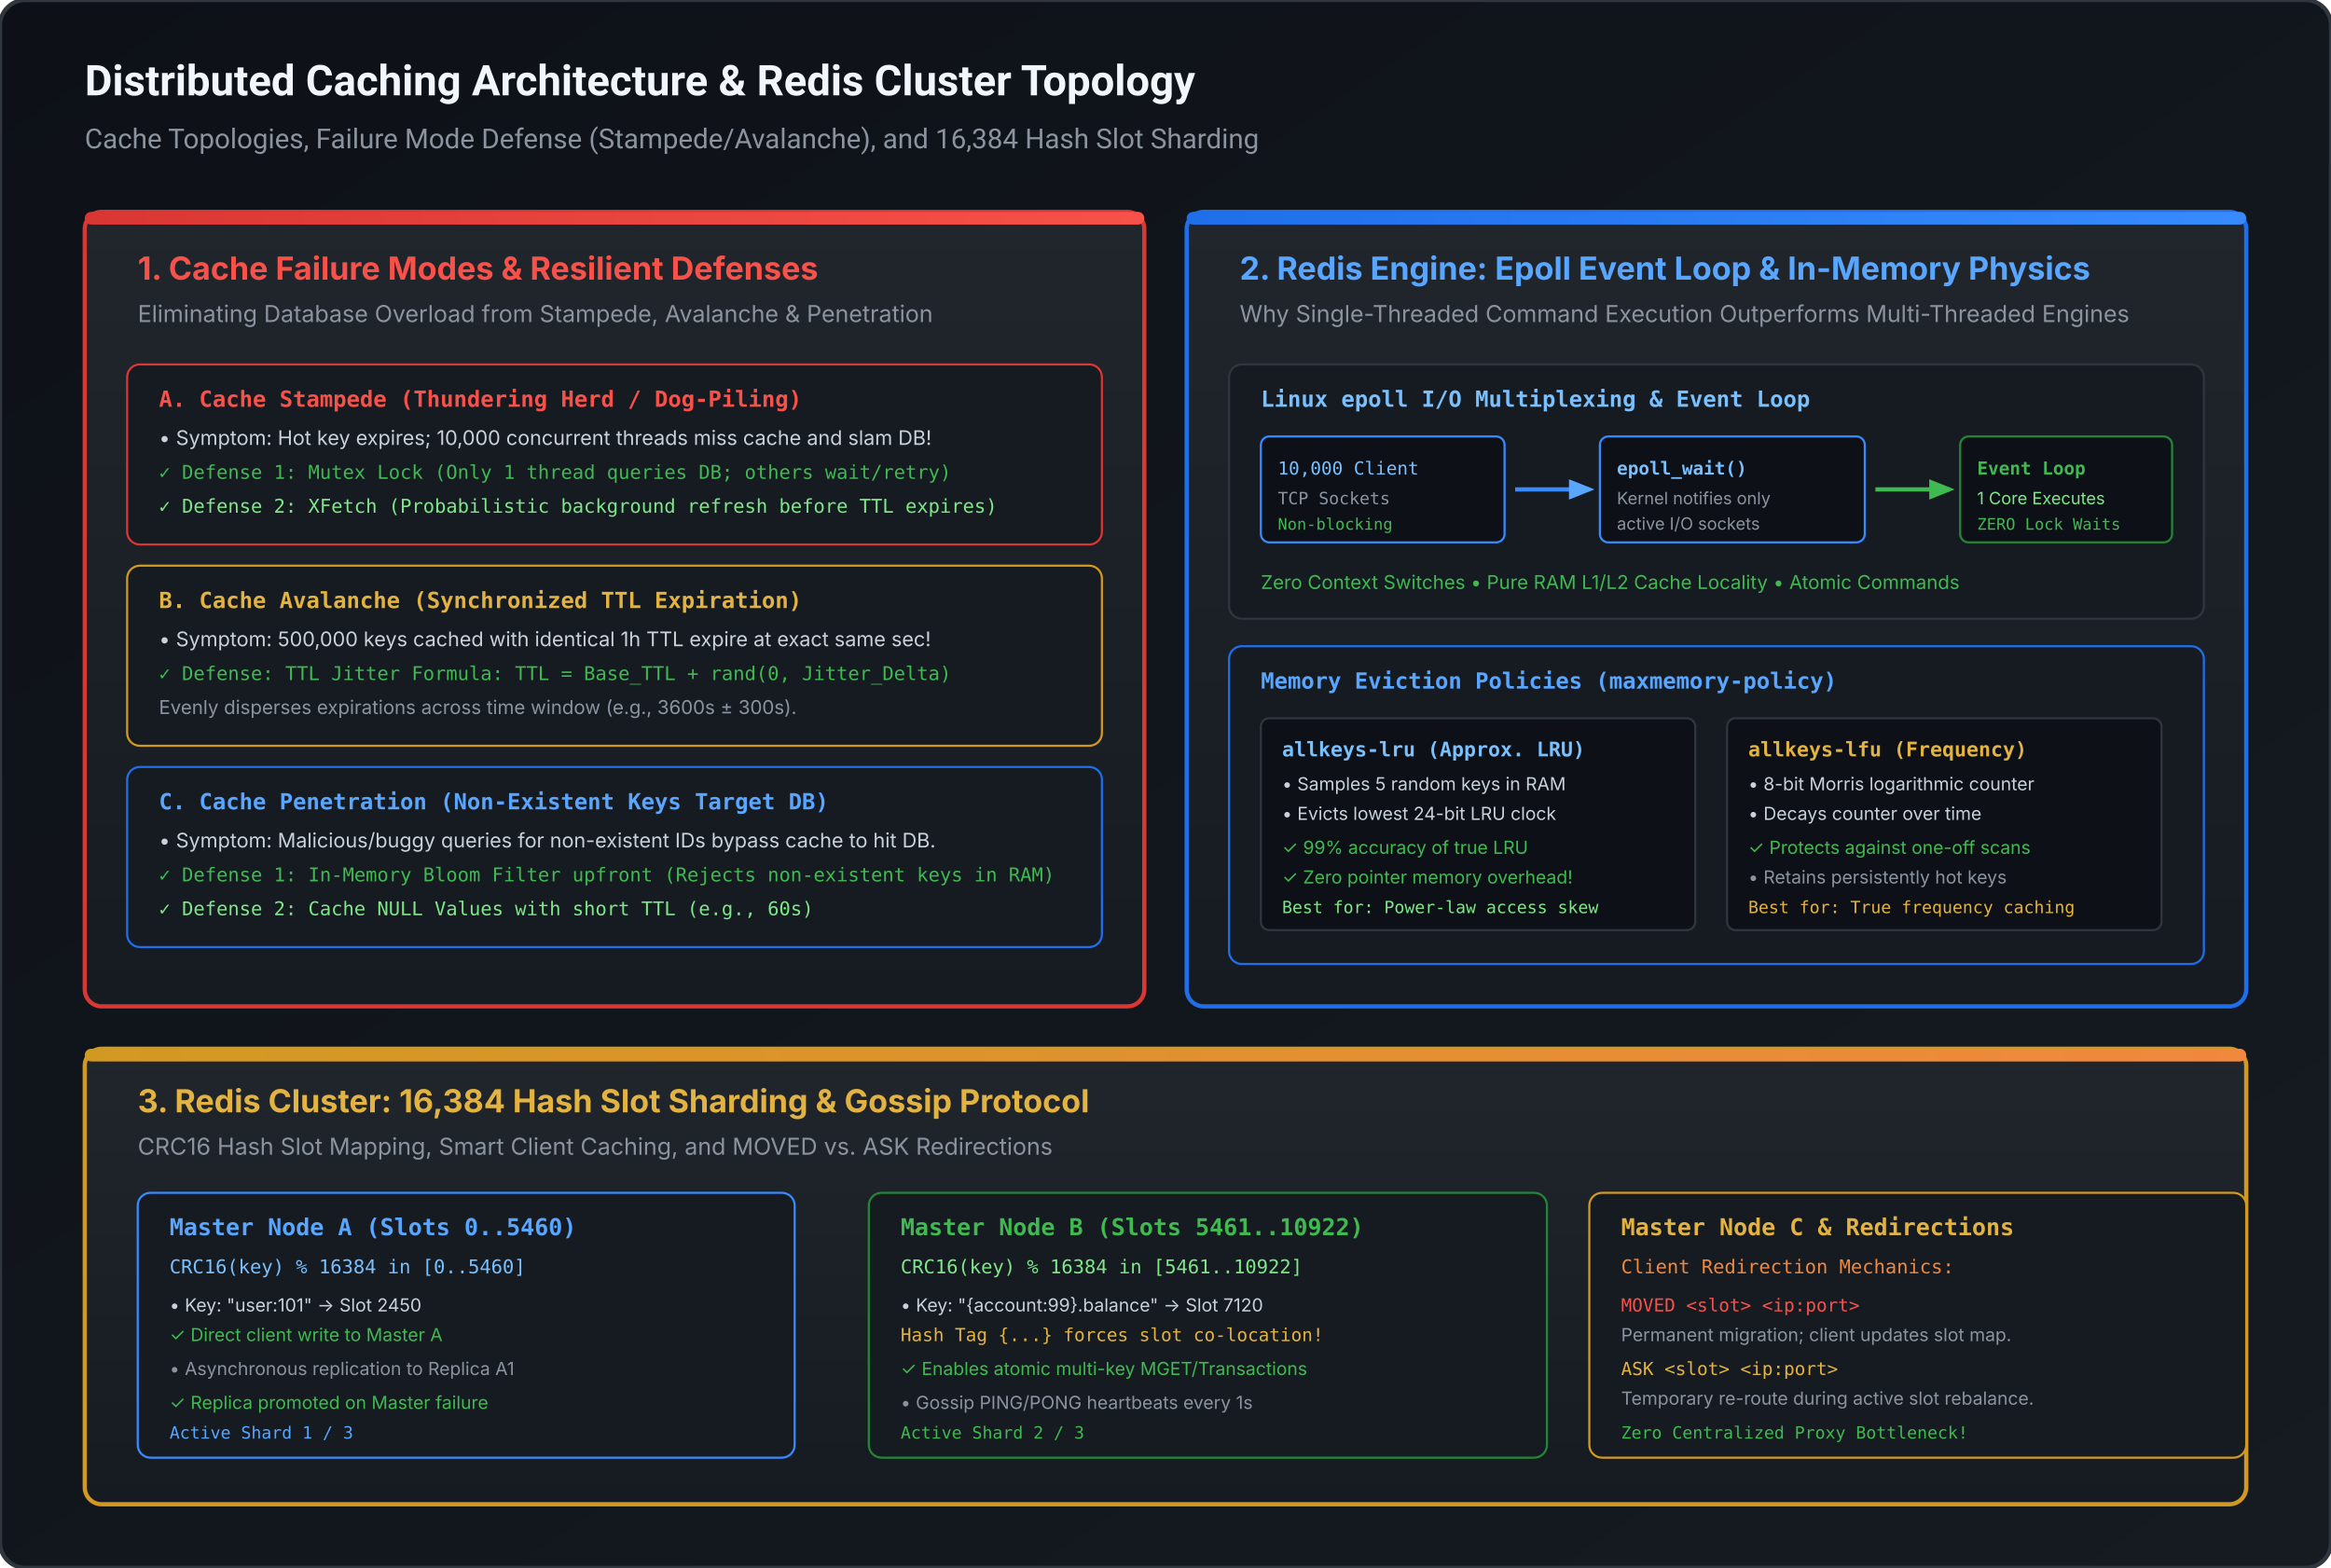
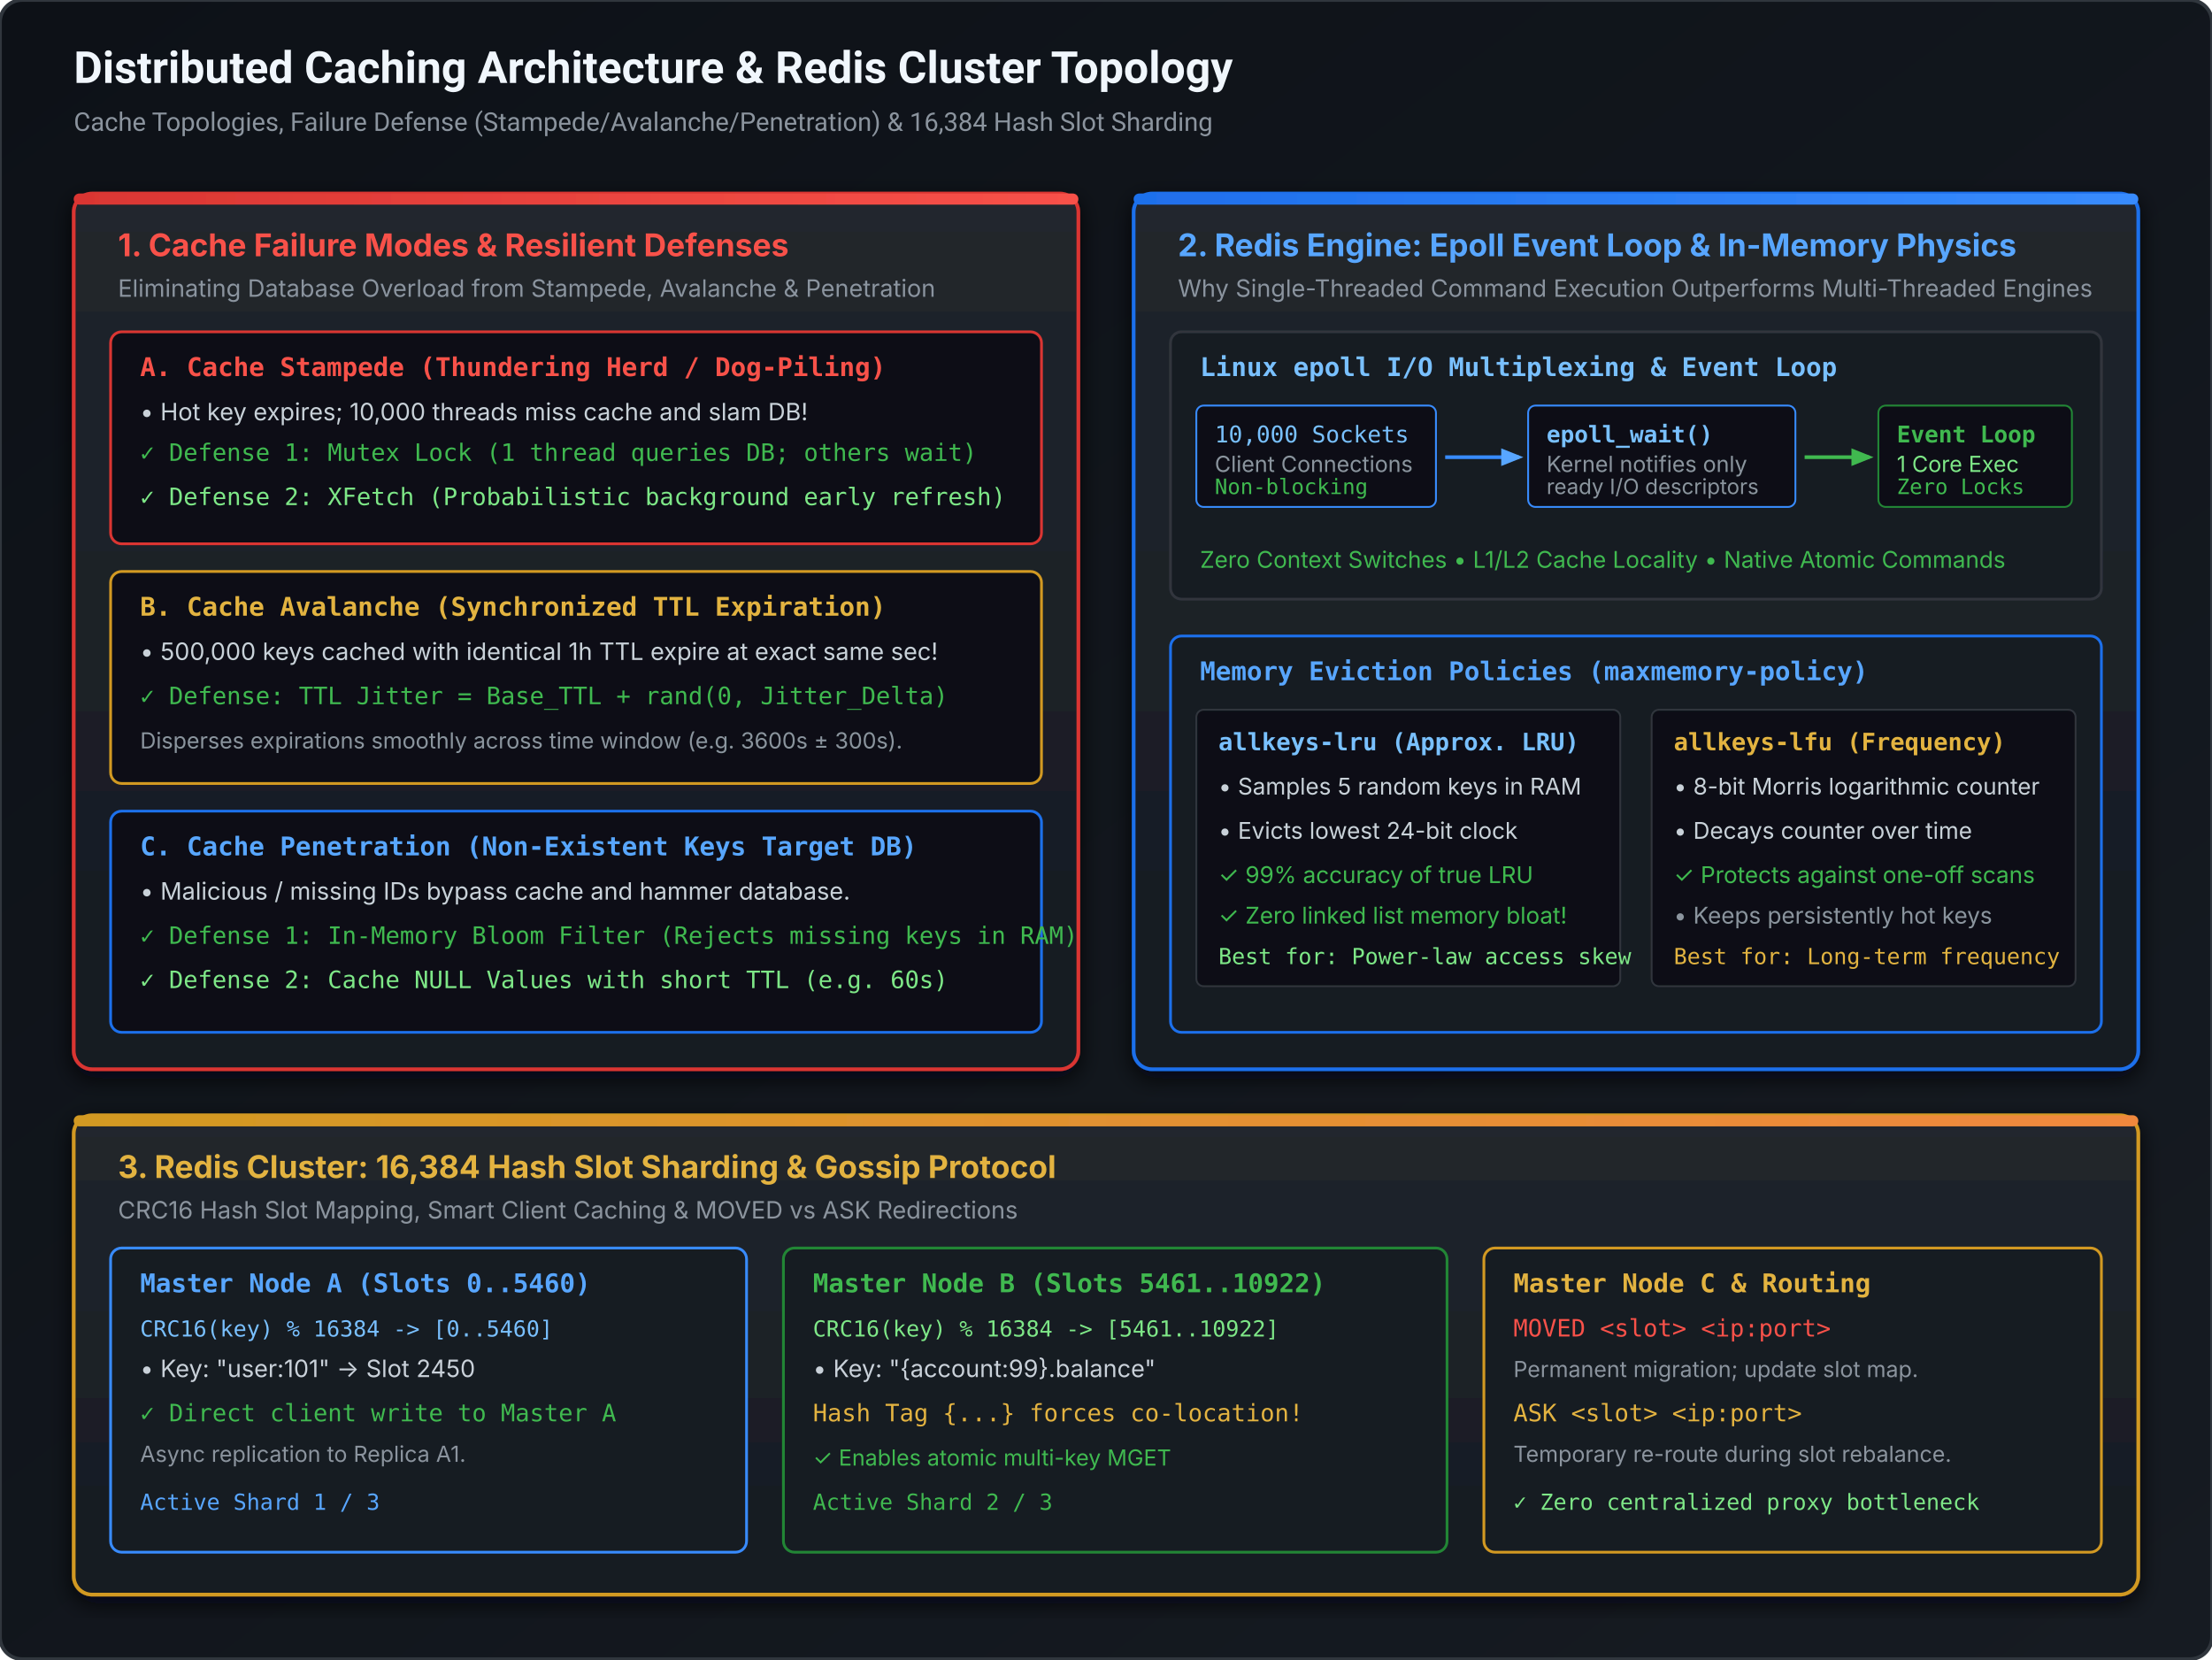
- <svg xmlns="http://www.w3.org/2000/svg" viewBox="0 0 1100 740" width="100%" height="100%">
+ <svg xmlns="http://www.w3.org/2000/svg" viewBox="0 0 1200 900" width="100%" height="100%">
  <defs>
    <linearGradient id="bgGradRed" x1="0%" y1="0%" x2="100%" y2="100%">
      <stop offset="0%" stop-color="#0d1117" />
      <stop offset="100%" stop-color="#161b22" />
    </linearGradient>
    <linearGradient id="cardGradRed" x1="0%" y1="0%" x2="0%" y2="100%">
      <stop offset="0%" stop-color="#21262d" />
      <stop offset="100%" stop-color="#161b22" />
    </linearGradient>
    <linearGradient id="redGradR" x1="0%" y1="0%" x2="100%" y2="0%">
      <stop offset="0%" stop-color="#da3633" />
      <stop offset="100%" stop-color="#f85149" />
    </linearGradient>
    <linearGradient id="blueGradR" x1="0%" y1="0%" x2="100%" y2="0%">
      <stop offset="0%" stop-color="#1f6feb" />
      <stop offset="100%" stop-color="#388bfd" />
    </linearGradient>
    <linearGradient id="goldGradR" x1="0%" y1="0%" x2="100%" y2="0%">
      <stop offset="0%" stop-color="#d29922" />
      <stop offset="100%" stop-color="#f0883e" />
    </linearGradient>
    <marker id="arrowBlueR" viewBox="0 0 10 10" refX="8" refY="5" markerWidth="6" markerHeight="6" orient="auto-start-reverse">
      <path d="M 0 1 L 10 5 L 0 9 z" fill="#58a6ff" />
    </marker>
-     <marker id="arrowRedR" viewBox="0 0 10 10" refX="8" refY="5" markerWidth="6" markerHeight="6" orient="auto-start-reverse">
-       <path d="M 0 1 L 10 5 L 0 9 z" fill="#f85149" />
-     </marker>
    <marker id="arrowGreenR" viewBox="0 0 10 10" refX="8" refY="5" markerWidth="6" markerHeight="6" orient="auto-start-reverse">
      <path d="M 0 1 L 10 5 L 0 9 z" fill="#3fb950" />
    </marker>
+     <filter id="shadow" x="-5%" y="-5%" width="110%" height="110%">
+       <feDropShadow dx="0" dy="4" stdDeviation="6" flood-color="#010409" flood-opacity="0.8" />
+     </filter>
  </defs>
-   <rect width="1100" height="740" fill="url(#bgGradRed)" rx="12" stroke="#30363d" stroke-width="2" />
-   <text x="40" y="45" font-family="-apple-system, BlinkMacSystemFont, 'Segoe UI', Roboto, sans-serif" font-size="20" font-weight="700" fill="#f0f6fc">Distributed Caching Architecture &amp; Redis Cluster Topology</text>
-   <text x="40" y="70" font-family="-apple-system, BlinkMacSystemFont, 'Segoe UI', Roboto, sans-serif" font-size="13" fill="#8b949e">Cache Topologies, Failure Mode Defense (Stampede/Avalanche), and 16,384 Hash Slot Sharding</text>
-   <g transform="translate(40, 100)">
-     <rect width="500" height="375" rx="8" fill="url(#cardGradRed)" stroke="#da3633" stroke-width="2" />
-     <rect width="500" height="6" rx="3" fill="url(#redGradR)" />
-     <text x="25" y="32" font-family="-apple-system, BlinkMacSystemFont, 'Segoe UI', sans-serif" font-size="15" font-weight="700" fill="#f85149">1. Cache Failure Modes &amp; Resilient Defenses</text>
-     <text x="25" y="52" font-family="-apple-system, BlinkMacSystemFont, 'Segoe UI', sans-serif" font-size="11" fill="#8b949e">Eliminating Database Overload from Stampede, Avalanche &amp; Penetration</text>
-     <g transform="translate(20, 72)">
+   <rect width="1200" height="900" fill="url(#bgGradRed)" rx="12" stroke="#30363d" stroke-width="2" />
+   <g transform="translate(40, 45)">
+     <text font-family="-apple-system, BlinkMacSystemFont, 'Segoe UI', Roboto, sans-serif" font-size="24" font-weight="700" fill="#f0f6fc">Distributed Caching Architecture &amp; Redis Cluster Topology</text>
+     <text y="26" font-family="-apple-system, BlinkMacSystemFont, 'Segoe UI', Roboto, sans-serif" font-size="14" fill="#8b949e">Cache Topologies, Failure Defense (Stampede/Avalanche/Penetration) &amp; 16,384 Hash Slot Sharding</text>
+   </g>
+   <g transform="translate(40, 105)" filter="url(#shadow)">
+     <rect width="545" height="475" rx="10" fill="url(#cardGradRed)" stroke="#da3633" stroke-width="2" />
+     <rect width="545" height="6" rx="3" fill="url(#redGradR)" />
+     <text x="24" y="34" font-family="-apple-system, BlinkMacSystemFont, 'Segoe UI', sans-serif" font-size="17" font-weight="700" fill="#f85149">1. Cache Failure Modes &amp; Resilient Defenses</text>
+     <text x="24" y="56" font-family="-apple-system, BlinkMacSystemFont, 'Segoe UI', sans-serif" font-size="13" fill="#8b949e">Eliminating Database Overload from Stampede, Avalanche &amp; Penetration</text>
+     <g transform="translate(20, 75)">
      <g transform="translate(0, 0)">
-         <rect width="460" height="85" rx="6" fill="#161b22" stroke="#da3633" />
-         <text x="15" y="20" font-family="monospace" font-size="10.5" font-weight="700" fill="#f85149">A. Cache Stampede (Thundering Herd / Dog-Piling)</text>
-         <text x="15" y="38" font-family="-apple-system, BlinkMacSystemFont, sans-serif" font-size="9.5" fill="#c9d1d9">• Symptom: Hot key expires; 10,000 concurrent threads miss cache and slam DB!</text>
-         <text x="15" y="54" font-family="monospace" font-size="9" fill="#3fb950">✓ Defense 1: Mutex Lock (Only 1 thread queries DB; others wait/retry)</text>
-         <text x="15" y="70" font-family="monospace" font-size="9" fill="#7ee787">✓ Defense 2: XFetch (Probabilistic background refresh before TTL expires)</text>
+         <rect width="505" height="115" rx="6" fill="#0d1117" stroke="#da3633" stroke-width="1.5" />
+         <text x="16" y="24" font-family="monospace" font-size="14" font-weight="700" fill="#f85149">A. Cache Stampede (Thundering Herd / Dog-Piling)</text>
+         <text x="16" y="48" font-family="-apple-system, BlinkMacSystemFont, sans-serif" font-size="13" fill="#c9d1d9">• Hot key expires; 10,000 threads miss cache and slam DB!</text>
+         <text x="16" y="70" font-family="monospace" font-size="13" fill="#3fb950">✓ Defense 1: Mutex Lock (1 thread queries DB; others wait)</text>
+         <text x="16" y="94" font-family="monospace" font-size="13" fill="#7ee787">✓ Defense 2: XFetch (Probabilistic background early refresh)</text>
      </g>
-       <g transform="translate(0, 95)">
-         <rect width="460" height="85" rx="6" fill="#161b22" stroke="#d29922" />
-         <text x="15" y="20" font-family="monospace" font-size="10.5" font-weight="700" fill="#e3b341">B. Cache Avalanche (Synchronized TTL Expiration)</text>
-         <text x="15" y="38" font-family="-apple-system, BlinkMacSystemFont, sans-serif" font-size="9.5" fill="#c9d1d9">• Symptom: 500,000 keys cached with identical 1h TTL expire at exact same sec!</text>
-         <text x="15" y="54" font-family="monospace" font-size="9" fill="#3fb950">✓ Defense: TTL Jitter Formula: TTL = Base_TTL + rand(0, Jitter_Delta)</text>
-         <text x="15" y="70" font-family="-apple-system, BlinkMacSystemFont, sans-serif" font-size="9" fill="#8b949e">  Evenly disperses expirations across time window (e.g., 3600s ± 300s).</text>
+       <g transform="translate(0, 130)">
+         <rect width="505" height="115" rx="6" fill="#0d1117" stroke="#d29922" stroke-width="1.5" />
+         <text x="16" y="24" font-family="monospace" font-size="14" font-weight="700" fill="#e3b341">B. Cache Avalanche (Synchronized TTL Expiration)</text>
+         <text x="16" y="48" font-family="-apple-system, BlinkMacSystemFont, sans-serif" font-size="13" fill="#c9d1d9">• 500,000 keys cached with identical 1h TTL expire at exact same sec!</text>
+         <text x="16" y="72" font-family="monospace" font-size="13" fill="#3fb950">✓ Defense: TTL Jitter = Base_TTL + rand(0, Jitter_Delta)</text>
+         <text x="16" y="96" font-family="-apple-system, BlinkMacSystemFont, sans-serif" font-size="12" fill="#8b949e">Disperses expirations smoothly across time window (e.g. 3600s ± 300s).</text>
      </g>
-       <g transform="translate(0, 190)">
-         <rect width="460" height="85" rx="6" fill="#161b22" stroke="#1f6feb" />
-         <text x="15" y="20" font-family="monospace" font-size="10.5" font-weight="700" fill="#58a6ff">C. Cache Penetration (Non-Existent Keys Target DB)</text>
-         <text x="15" y="38" font-family="-apple-system, BlinkMacSystemFont, sans-serif" font-size="9.5" fill="#c9d1d9">• Symptom: Malicious/buggy queries for non-existent IDs bypass cache to hit DB.</text>
-         <text x="15" y="54" font-family="monospace" font-size="9" fill="#3fb950">✓ Defense 1: In-Memory Bloom Filter upfront (Rejects non-existent keys in RAM)</text>
-         <text x="15" y="70" font-family="monospace" font-size="9" fill="#7ee787">✓ Defense 2: Cache NULL Values with short TTL (e.g., 60s)</text>
+       <g transform="translate(0, 260)">
+         <rect width="505" height="120" rx="6" fill="#0d1117" stroke="#1f6feb" stroke-width="1.5" />
+         <text x="16" y="24" font-family="monospace" font-size="14" font-weight="700" fill="#58a6ff">C. Cache Penetration (Non-Existent Keys Target DB)</text>
+         <text x="16" y="48" font-family="-apple-system, BlinkMacSystemFont, sans-serif" font-size="13" fill="#c9d1d9">• Malicious / missing IDs bypass cache and hammer database.</text>
+         <text x="16" y="72" font-family="monospace" font-size="13" fill="#3fb950">✓ Defense 1: In-Memory Bloom Filter (Rejects missing keys in RAM)</text>
+         <text x="16" y="96" font-family="monospace" font-size="13" fill="#7ee787">✓ Defense 2: Cache NULL Values with short TTL (e.g. 60s)</text>
      </g>
    </g>
  </g>
-   <g transform="translate(560, 100)">
-     <rect width="500" height="375" rx="8" fill="url(#cardGradRed)" stroke="#1f6feb" stroke-width="2" />
-     <rect width="500" height="6" rx="3" fill="url(#blueGradR)" />
-     <text x="25" y="32" font-family="-apple-system, BlinkMacSystemFont, 'Segoe UI', sans-serif" font-size="15" font-weight="700" fill="#58a6ff">2. Redis Engine: Epoll Event Loop &amp; In-Memory Physics</text>
-     <text x="25" y="52" font-family="-apple-system, BlinkMacSystemFont, 'Segoe UI', sans-serif" font-size="11" fill="#8b949e">Why Single-Threaded Command Execution Outperforms Multi-Threaded Engines</text>
-     <g transform="translate(20, 72)">
-       <rect width="460" height="120" rx="6" fill="#161b22" stroke="#30363d" />
-       <text x="15" y="20" font-family="monospace" font-size="10.5" font-weight="700" fill="#79c0ff">Linux epoll I/O Multiplexing &amp; Event Loop</text>
-       <g transform="translate(15, 34)">
+   <g transform="translate(615, 105)" filter="url(#shadow)">
+     <rect width="545" height="475" rx="10" fill="url(#cardGradRed)" stroke="#1f6feb" stroke-width="2" />
+     <rect width="545" height="6" rx="3" fill="url(#blueGradR)" />
+     <text x="24" y="34" font-family="-apple-system, BlinkMacSystemFont, 'Segoe UI', sans-serif" font-size="17" font-weight="700" fill="#58a6ff">2. Redis Engine: Epoll Event Loop &amp; In-Memory Physics</text>
+     <text x="24" y="56" font-family="-apple-system, BlinkMacSystemFont, 'Segoe UI', sans-serif" font-size="13" fill="#8b949e">Why Single-Threaded Command Execution Outperforms Multi-Threaded Engines</text>
+     <g transform="translate(20, 75)">
+       <rect width="505" height="145" rx="6" fill="#161b22" stroke="#30363d" stroke-width="1.5" />
+       <text x="16" y="24" font-family="monospace" font-size="14" font-weight="700" fill="#79c0ff">Linux epoll I/O Multiplexing &amp; Event Loop</text>
+       <g transform="translate(14, 40)">
        <g transform="translate(0, 0)">
-           <rect width="115" height="50" rx="4" fill="#0d1117" stroke="#388bfd" />
-           <text x="8" y="18" font-family="monospace" font-size="8.5" fill="#79c0ff">10,000 Client</text>
-           <text x="8" y="32" font-family="monospace" font-size="8" fill="#8b949e">TCP Sockets</text>
-           <text x="8" y="44" font-family="monospace" font-size="7.5" fill="#3fb950">Non-blocking</text>
+           <rect width="130" height="55" rx="4" fill="#0d1117" stroke="#388bfd" />
+           <text x="10" y="20" font-family="monospace" font-size="12.5" fill="#79c0ff">10,000 Sockets</text>
+           <text x="10" y="36" font-family="-apple-system, BlinkMacSystemFont, sans-serif" font-size="12" fill="#8b949e">Client Connections</text>
+           <text x="10" y="48" font-family="monospace" font-size="11.5" fill="#3fb950">Non-blocking</text>
        </g>
-         <path d="M 120 25 L 155 25" stroke="#388bfd" stroke-width="2" marker-end="url(#arrowBlueR)" />
-         <g transform="translate(160, 0)">
-           <rect width="125" height="50" rx="4" fill="#0d1117" stroke="#388bfd" />
-           <text x="8" y="18" font-family="monospace" font-size="8.5" font-weight="700" fill="#79c0ff">epoll_wait()</text>
-           <text x="8" y="32" font-family="-apple-system, BlinkMacSystemFont, sans-serif" font-size="8" fill="#8b949e">Kernel notifies only</text>
-           <text x="8" y="44" font-family="-apple-system, BlinkMacSystemFont, sans-serif" font-size="8" fill="#8b949e">active I/O sockets</text>
+         <path d="M 135 28 L 175 28" stroke="#388bfd" stroke-width="2" marker-end="url(#arrowBlueR)" />
+         <g transform="translate(180, 0)">
+           <rect width="145" height="55" rx="4" fill="#0d1117" stroke="#388bfd" />
+           <text x="10" y="20" font-family="monospace" font-size="12.5" font-weight="700" fill="#79c0ff">epoll_wait()</text>
+           <text x="10" y="36" font-family="-apple-system, BlinkMacSystemFont, sans-serif" font-size="12" fill="#8b949e">Kernel notifies only</text>
+           <text x="10" y="48" font-family="-apple-system, BlinkMacSystemFont, sans-serif" font-size="11.5" fill="#8b949e">ready I/O descriptors</text>
        </g>
-         <path d="M 290 25 L 325 25" stroke="#3fb950" stroke-width="2" marker-end="url(#arrowGreenR)" />
-         <g transform="translate(330, 0)">
-           <rect width="100" height="50" rx="4" fill="#0d1117" stroke="#238636" />
-           <text x="8" y="18" font-family="monospace" font-size="8.5" font-weight="700" fill="#3fb950">Event Loop</text>
-           <text x="8" y="32" font-family="-apple-system, BlinkMacSystemFont, sans-serif" font-size="8" fill="#7ee787">1 Core Executes</text>
-           <text x="8" y="44" font-family="monospace" font-size="7.5" fill="#3fb950">ZERO Lock Waits</text>
+         <path d="M 330 28 L 365 28" stroke="#3fb950" stroke-width="2" marker-end="url(#arrowGreenR)" />
+         <g transform="translate(370, 0)">
+           <rect width="105" height="55" rx="4" fill="#0d1117" stroke="#238636" />
+           <text x="10" y="20" font-family="monospace" font-size="12.5" font-weight="700" fill="#3fb950">Event Loop</text>
+           <text x="10" y="36" font-family="-apple-system, BlinkMacSystemFont, sans-serif" font-size="12" fill="#7ee787">1 Core Exec</text>
+           <text x="10" y="48" font-family="monospace" font-size="11.5" fill="#3fb950">Zero Locks</text>
        </g>
      </g>
-       <text x="15" y="106" font-family="-apple-system, BlinkMacSystemFont, sans-serif" font-size="9" fill="#3fb950">Zero Context Switches • Pure RAM L1/L2 Cache Locality • Atomic Commands</text>
+       <text x="16" y="128" font-family="-apple-system, BlinkMacSystemFont, sans-serif" font-size="12.5" fill="#3fb950">Zero Context Switches • L1/L2 Cache Locality • Native Atomic Commands</text>
    </g>
-     <g transform="translate(20, 205)">
-       <rect width="460" height="150" rx="6" fill="#161b22" stroke="#1f6feb" />
-       <text x="15" y="20" font-family="monospace" font-size="10.5" font-weight="700" fill="#58a6ff">Memory Eviction Policies (maxmemory-policy)</text>
-       <g transform="translate(15, 34)">
+     <g transform="translate(20, 240)">
+       <rect width="505" height="215" rx="6" fill="#161b22" stroke="#1f6feb" stroke-width="1.5" />
+       <text x="16" y="24" font-family="monospace" font-size="14" font-weight="700" fill="#58a6ff">Memory Eviction Policies (maxmemory-policy)</text>
+       <g transform="translate(14, 40)">
        <g transform="translate(0, 0)">
-           <rect width="205" height="100" rx="4" fill="#0d1117" stroke="#30363d" />
-           <text x="10" y="18" font-family="monospace" font-size="9.5" font-weight="700" fill="#79c0ff">allkeys-lru (Approx. LRU)</text>
-           <text x="10" y="34" font-family="-apple-system, BlinkMacSystemFont, sans-serif" font-size="8.5" fill="#c9d1d9">• Samples 5 random keys in RAM</text>
-           <text x="10" y="48" font-family="-apple-system, BlinkMacSystemFont, sans-serif" font-size="8.5" fill="#c9d1d9">• Evicts lowest 24-bit LRU clock</text>
-           <text x="10" y="64" font-family="-apple-system, BlinkMacSystemFont, sans-serif" font-size="8.5" fill="#3fb950">✓ 99% accuracy of true LRU</text>
-           <text x="10" y="78" font-family="-apple-system, BlinkMacSystemFont, sans-serif" font-size="8.5" fill="#3fb950">✓ Zero pointer memory overhead!</text>
-           <text x="10" y="92" font-family="monospace" font-size="8" fill="#7ee787">Best for: Power-law access skew</text>
+           <rect width="230" height="150" rx="4" fill="#0d1117" stroke="#30363d" />
+           <text x="12" y="22" font-family="monospace" font-size="13" font-weight="700" fill="#79c0ff">allkeys-lru (Approx. LRU)</text>
+           <text x="12" y="46" font-family="-apple-system, BlinkMacSystemFont, sans-serif" font-size="12.5" fill="#c9d1d9">• Samples 5 random keys in RAM</text>
+           <text x="12" y="70" font-family="-apple-system, BlinkMacSystemFont, sans-serif" font-size="12.5" fill="#c9d1d9">• Evicts lowest 24-bit clock</text>
+           <text x="12" y="94" font-family="-apple-system, BlinkMacSystemFont, sans-serif" font-size="12.5" fill="#3fb950">✓ 99% accuracy of true LRU</text>
+           <text x="12" y="116" font-family="-apple-system, BlinkMacSystemFont, sans-serif" font-size="12.5" fill="#3fb950">✓ Zero linked list memory bloat!</text>
+           <text x="12" y="138" font-family="monospace" font-size="12" fill="#7ee787">Best for: Power-law access skew</text>
        </g>
-         <g transform="translate(220, 0)">
-           <rect width="205" height="100" rx="4" fill="#0d1117" stroke="#30363d" />
-           <text x="10" y="18" font-family="monospace" font-size="9.5" font-weight="700" fill="#e3b341">allkeys-lfu (Frequency)</text>
-           <text x="10" y="34" font-family="-apple-system, BlinkMacSystemFont, sans-serif" font-size="8.5" fill="#c9d1d9">• 8-bit Morris logarithmic counter</text>
-           <text x="10" y="48" font-family="-apple-system, BlinkMacSystemFont, sans-serif" font-size="8.5" fill="#c9d1d9">• Decays counter over time</text>
-           <text x="10" y="64" font-family="-apple-system, BlinkMacSystemFont, sans-serif" font-size="8.5" fill="#3fb950">✓ Protects against one-off scans</text>
-           <text x="10" y="78" font-family="-apple-system, BlinkMacSystemFont, sans-serif" font-size="8.5" fill="#8b949e">• Retains persistently hot keys</text>
-           <text x="10" y="92" font-family="monospace" font-size="8" fill="#e3b341">Best for: True frequency caching</text>
+         <g transform="translate(247, 0)">
+           <rect width="230" height="150" rx="4" fill="#0d1117" stroke="#30363d" />
+           <text x="12" y="22" font-family="monospace" font-size="13" font-weight="700" fill="#e3b341">allkeys-lfu (Frequency)</text>
+           <text x="12" y="46" font-family="-apple-system, BlinkMacSystemFont, sans-serif" font-size="12.5" fill="#c9d1d9">• 8-bit Morris logarithmic counter</text>
+           <text x="12" y="70" font-family="-apple-system, BlinkMacSystemFont, sans-serif" font-size="12.5" fill="#c9d1d9">• Decays counter over time</text>
+           <text x="12" y="94" font-family="-apple-system, BlinkMacSystemFont, sans-serif" font-size="12.5" fill="#3fb950">✓ Protects against one-off scans</text>
+           <text x="12" y="116" font-family="-apple-system, BlinkMacSystemFont, sans-serif" font-size="12.5" fill="#8b949e">• Keeps persistently hot keys</text>
+           <text x="12" y="138" font-family="monospace" font-size="12" fill="#e3b341">Best for: Long-term frequency</text>
        </g>
      </g>
    </g>
  </g>
-   <g transform="translate(40, 495)">
-     <rect width="1020" height="215" rx="8" fill="url(#cardGradRed)" stroke="#d29922" stroke-width="2" />
-     <rect width="1020" height="6" rx="3" fill="url(#goldGradR)" />
-     <text x="25" y="30" font-family="-apple-system, BlinkMacSystemFont, 'Segoe UI', sans-serif" font-size="15" font-weight="700" fill="#e3b341">3. Redis Cluster: 16,384 Hash Slot Sharding &amp; Gossip Protocol</text>
-     <text x="25" y="50" font-family="-apple-system, BlinkMacSystemFont, 'Segoe UI', sans-serif" font-size="11" fill="#8b949e">CRC16 Hash Slot Mapping, Smart Client Caching, and MOVED vs. ASK Redirections</text>
-     <g transform="translate(25, 68)">
+   <g transform="translate(40, 605)" filter="url(#shadow)">
+     <rect width="1120" height="260" rx="10" fill="url(#cardGradRed)" stroke="#d29922" stroke-width="2" />
+     <rect width="1120" height="6" rx="3" fill="url(#goldGradR)" />
+     <text x="24" y="34" font-family="-apple-system, BlinkMacSystemFont, 'Segoe UI', sans-serif" font-size="17" font-weight="700" fill="#e3b341">3. Redis Cluster: 16,384 Hash Slot Sharding &amp; Gossip Protocol</text>
+     <text x="24" y="56" font-family="-apple-system, BlinkMacSystemFont, 'Segoe UI', sans-serif" font-size="13" fill="#8b949e">CRC16 Hash Slot Mapping, Smart Client Caching &amp; MOVED vs ASK Redirections</text>
+     <g transform="translate(20, 72)">
      <g transform="translate(0, 0)">
-         <rect width="310" height="125" rx="6" fill="#161b22" stroke="#388bfd" />
-         <text x="15" y="20" font-family="monospace" font-size="11" font-weight="700" fill="#58a6ff">Master Node A (Slots 0..5460)</text>
-         <text x="15" y="38" font-family="monospace" font-size="9" fill="#79c0ff">CRC16(key) % 16384 in [0..5460]</text>
-         <text x="15" y="56" font-family="-apple-system, BlinkMacSystemFont, sans-serif" font-size="8.5" fill="#c9d1d9">• Key: "user:101" -&gt; Slot 2450</text>
-         <text x="15" y="70" font-family="-apple-system, BlinkMacSystemFont, sans-serif" font-size="8.5" fill="#3fb950">✓ Direct client write to Master A</text>
-         <text x="15" y="86" font-family="-apple-system, BlinkMacSystemFont, sans-serif" font-size="8.5" fill="#8b949e">• Asynchronous replication to Replica A1</text>
-         <text x="15" y="102" font-family="-apple-system, BlinkMacSystemFont, sans-serif" font-size="8.5" fill="#3fb950">✓ Replica promoted on Master failure</text>
-         <text x="15" y="116" font-family="monospace" font-size="8" fill="#58a6ff">Active Shard 1 / 3</text>
+         <rect width="345" height="165" rx="6" fill="#161b22" stroke="#388bfd" stroke-width="1.5" />
+         <text x="16" y="24" font-family="monospace" font-size="14" font-weight="700" fill="#58a6ff">Master Node A (Slots 0..5460)</text>
+         <text x="16" y="48" font-family="monospace" font-size="12" fill="#79c0ff">CRC16(key) % 16384 -&gt; [0..5460]</text>
+         <text x="16" y="70" font-family="-apple-system, BlinkMacSystemFont, sans-serif" font-size="13" fill="#c9d1d9">• Key: "user:101" -&gt; Slot 2450</text>
+         <text x="16" y="94" font-family="monospace" font-size="13" fill="#3fb950">✓ Direct client write to Master A</text>
+         <text x="16" y="116" font-family="-apple-system, BlinkMacSystemFont, sans-serif" font-size="12" fill="#8b949e">Async replication to Replica A1.</text>
+         <text x="16" y="142" font-family="monospace" font-size="12" fill="#58a6ff">Active Shard 1 / 3</text>
      </g>
-       <g transform="translate(345, 0)">
-         <rect width="320" height="125" rx="6" fill="#161b22" stroke="#238636" />
-         <text x="15" y="20" font-family="monospace" font-size="11" font-weight="700" fill="#3fb950">Master Node B (Slots 5461..10922)</text>
-         <text x="15" y="38" font-family="monospace" font-size="9" fill="#7ee787">CRC16(key) % 16384 in [5461..10922]</text>
-         <text x="15" y="56" font-family="-apple-system, BlinkMacSystemFont, sans-serif" font-size="8.5" fill="#c9d1d9">• Key: "{account:99}.balance" -&gt; Slot 7120</text>
-         <text x="15" y="70" font-family="monospace" font-size="8.5" fill="#e3b341">Hash Tag {...} forces slot co-location!</text>
-         <text x="15" y="86" font-family="-apple-system, BlinkMacSystemFont, sans-serif" font-size="8.5" fill="#3fb950">✓ Enables atomic multi-key MGET/Transactions</text>
-         <text x="15" y="102" font-family="-apple-system, BlinkMacSystemFont, sans-serif" font-size="8.5" fill="#8b949e">• Gossip PING/PONG heartbeats every 1s</text>
-         <text x="15" y="116" font-family="monospace" font-size="8" fill="#3fb950">Active Shard 2 / 3</text>
+       <g transform="translate(365, 0)">
+         <rect width="360" height="165" rx="6" fill="#161b22" stroke="#238636" stroke-width="1.5" />
+         <text x="16" y="24" font-family="monospace" font-size="14" font-weight="700" fill="#3fb950">Master Node B (Slots 5461..10922)</text>
+         <text x="16" y="48" font-family="monospace" font-size="12" fill="#7ee787">CRC16(key) % 16384 -&gt; [5461..10922]</text>
+         <text x="16" y="70" font-family="-apple-system, BlinkMacSystemFont, sans-serif" font-size="13" fill="#c9d1d9">• Key: "{account:99}.balance"</text>
+         <text x="16" y="94" font-family="monospace" font-size="13" fill="#e3b341">Hash Tag {...} forces co-location!</text>
+         <text x="16" y="118" font-family="-apple-system, BlinkMacSystemFont, sans-serif" font-size="12" fill="#3fb950">✓ Enables atomic multi-key MGET</text>
+         <text x="16" y="142" font-family="monospace" font-size="12" fill="#3fb950">Active Shard 2 / 3</text>
      </g>
-       <g transform="translate(685, 0)">
-         <rect width="310" height="125" rx="6" fill="#161b22" stroke="#d29922" />
-         <text x="15" y="20" font-family="monospace" font-size="11" font-weight="700" fill="#e3b341">Master Node C &amp; Redirections</text>
-         <text x="15" y="38" font-family="monospace" font-size="9" fill="#f0883e">Client Redirection Mechanics:</text>
-         <text x="15" y="56" font-family="monospace" font-size="8.5" fill="#f85149">MOVED &lt;slot&gt; &lt;ip:port&gt;</text>
-         <text x="15" y="70" font-family="-apple-system, BlinkMacSystemFont, sans-serif" font-size="8.5" fill="#8b949e">  Permanent migration; client updates slot map.</text>
-         <text x="15" y="86" font-family="monospace" font-size="8.5" fill="#e3b341">ASK &lt;slot&gt; &lt;ip:port&gt;</text>
-         <text x="15" y="100" font-family="-apple-system, BlinkMacSystemFont, sans-serif" font-size="8.5" fill="#8b949e">  Temporary re-route during active slot rebalance.</text>
-         <text x="15" y="116" font-family="monospace" font-size="8" fill="#3fb950">Zero Centralized Proxy Bottleneck!</text>
+       <g transform="translate(745, 0)">
+         <rect width="335" height="165" rx="6" fill="#161b22" stroke="#d29922" stroke-width="1.5" />
+         <text x="16" y="24" font-family="monospace" font-size="14" font-weight="700" fill="#e3b341">Master Node C &amp; Routing</text>
+         <text x="16" y="48" font-family="monospace" font-size="13" fill="#f85149">MOVED &lt;slot&gt; &lt;ip:port&gt;</text>
+         <text x="16" y="70" font-family="-apple-system, BlinkMacSystemFont, sans-serif" font-size="12" fill="#8b949e">Permanent migration; update slot map.</text>
+         <text x="16" y="94" font-family="monospace" font-size="13" fill="#e3b341">ASK &lt;slot&gt; &lt;ip:port&gt;</text>
+         <text x="16" y="116" font-family="-apple-system, BlinkMacSystemFont, sans-serif" font-size="12" fill="#8b949e">Temporary re-route during slot rebalance.</text>
+         <text x="16" y="142" font-family="monospace" font-size="12" fill="#7ee787">✓ Zero centralized proxy bottleneck</text>
      </g>
    </g>
  </g>
</svg>
